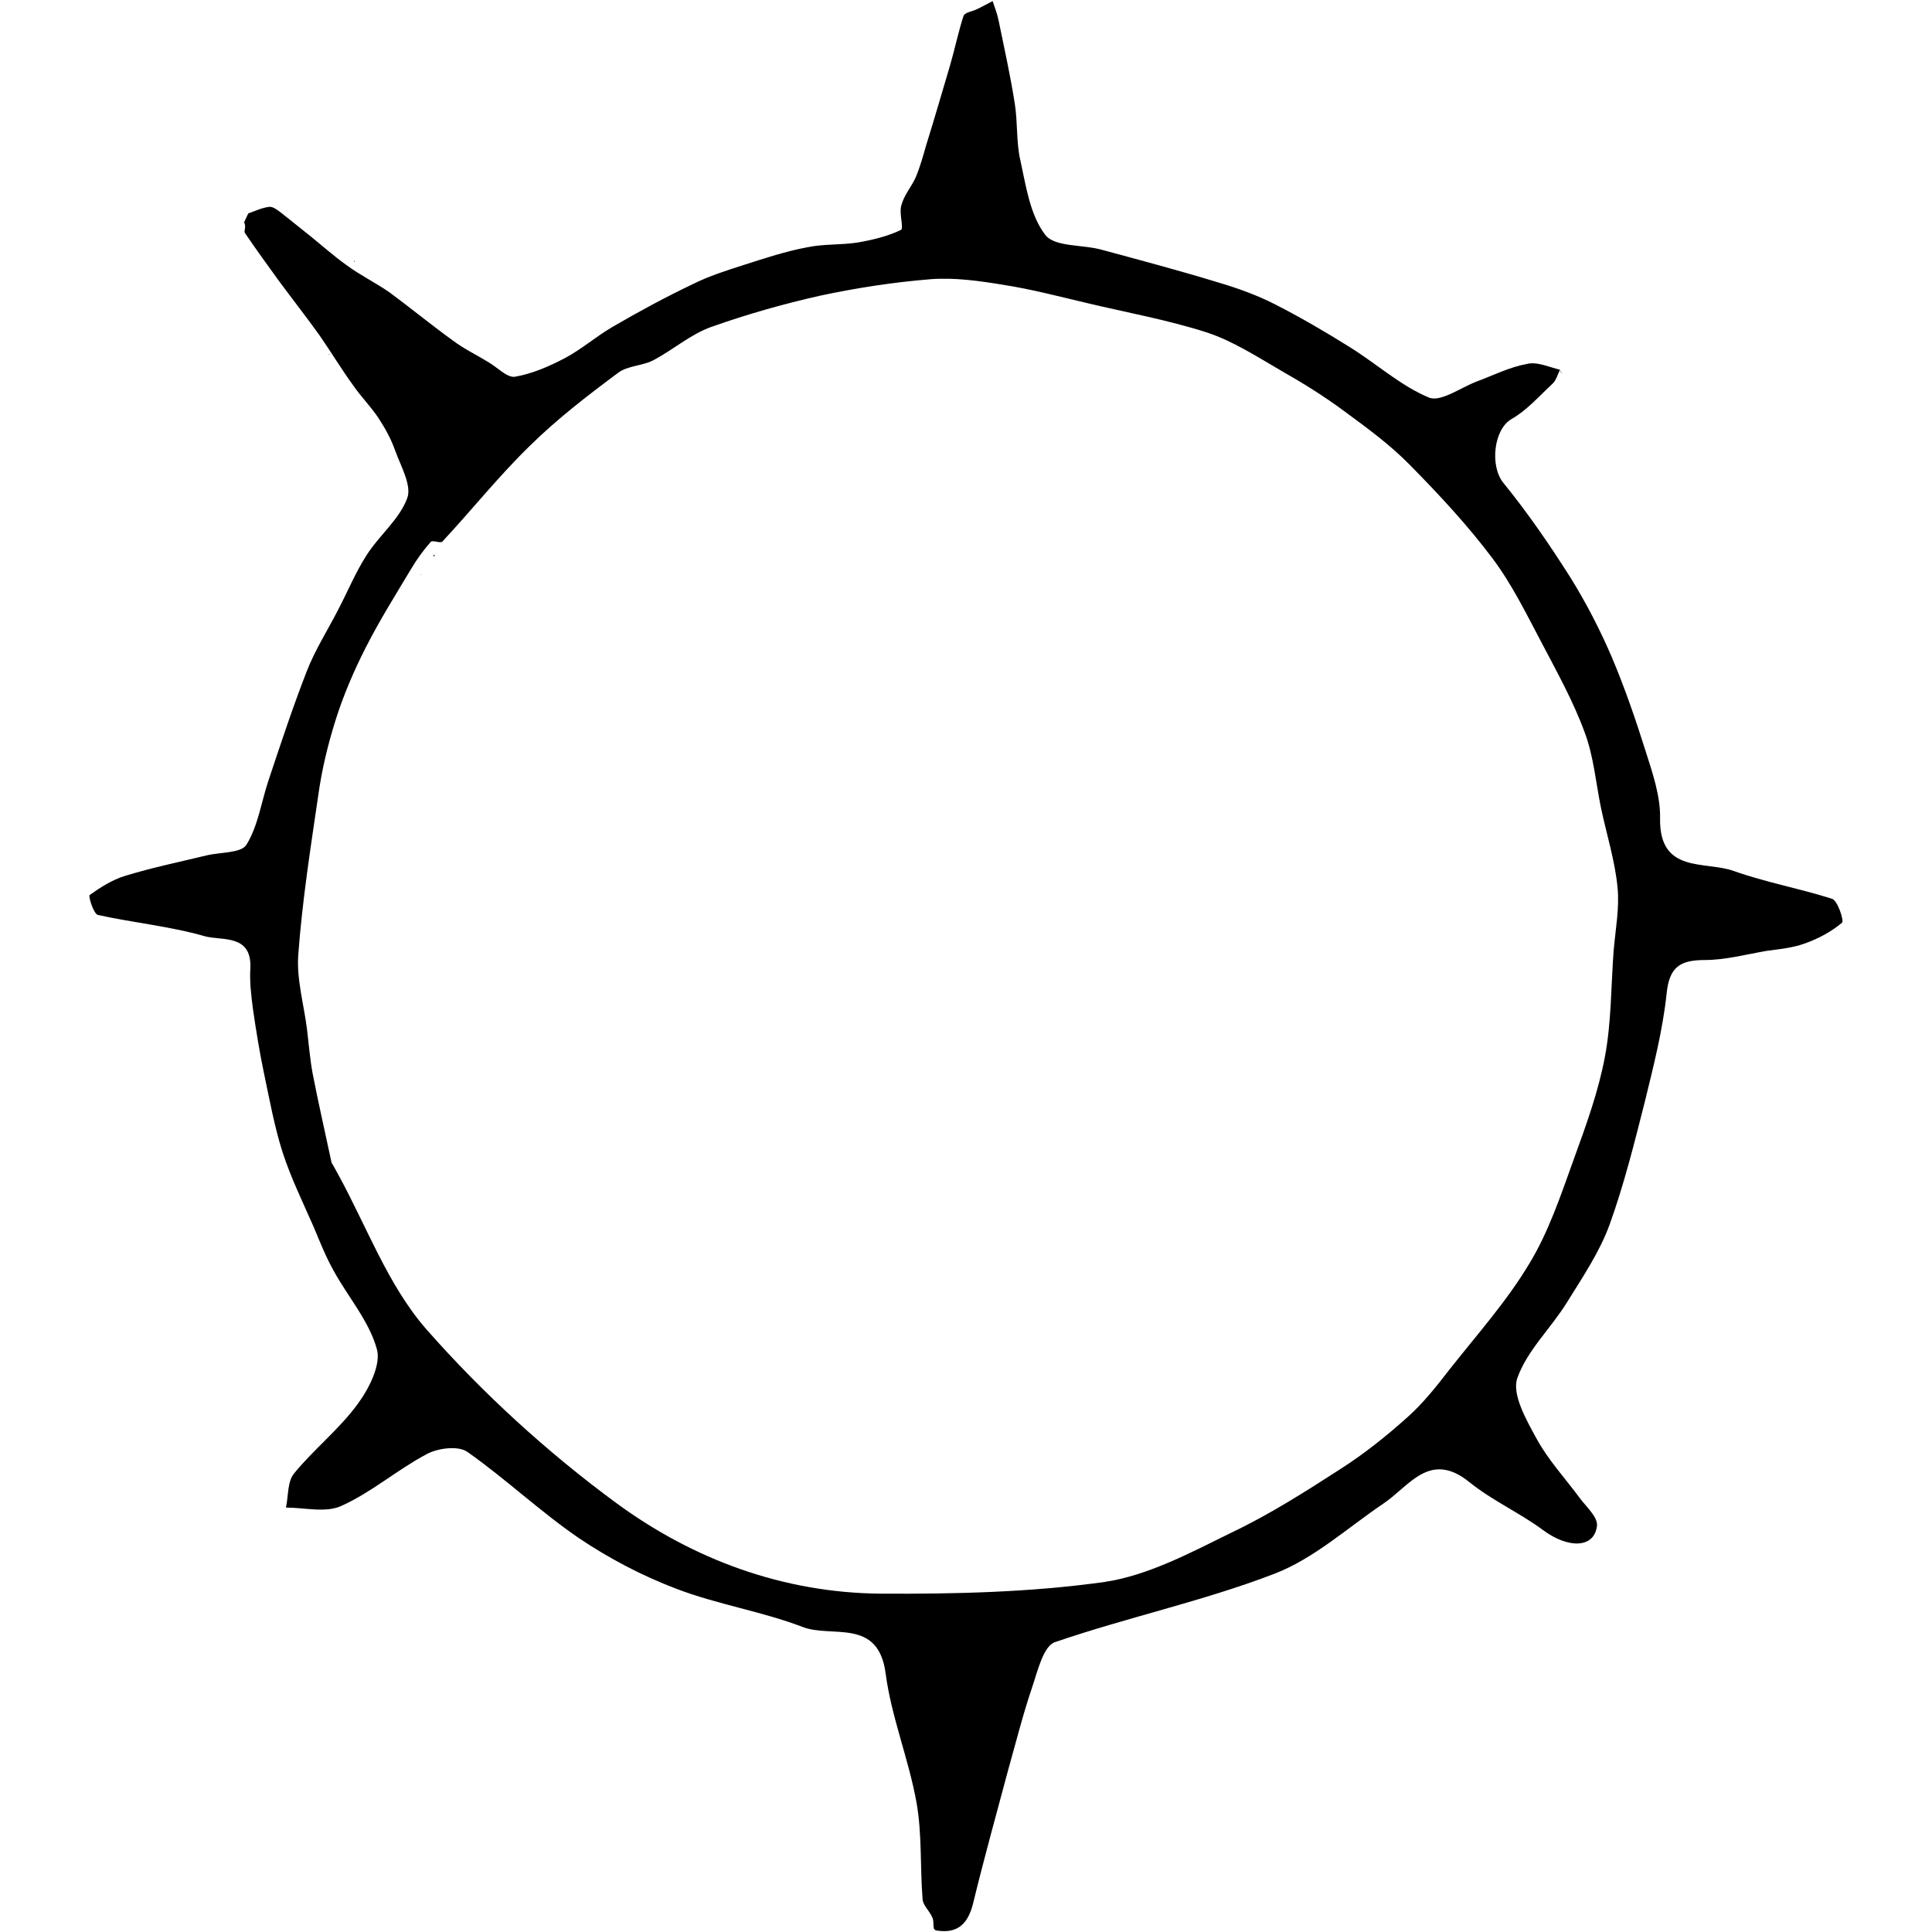
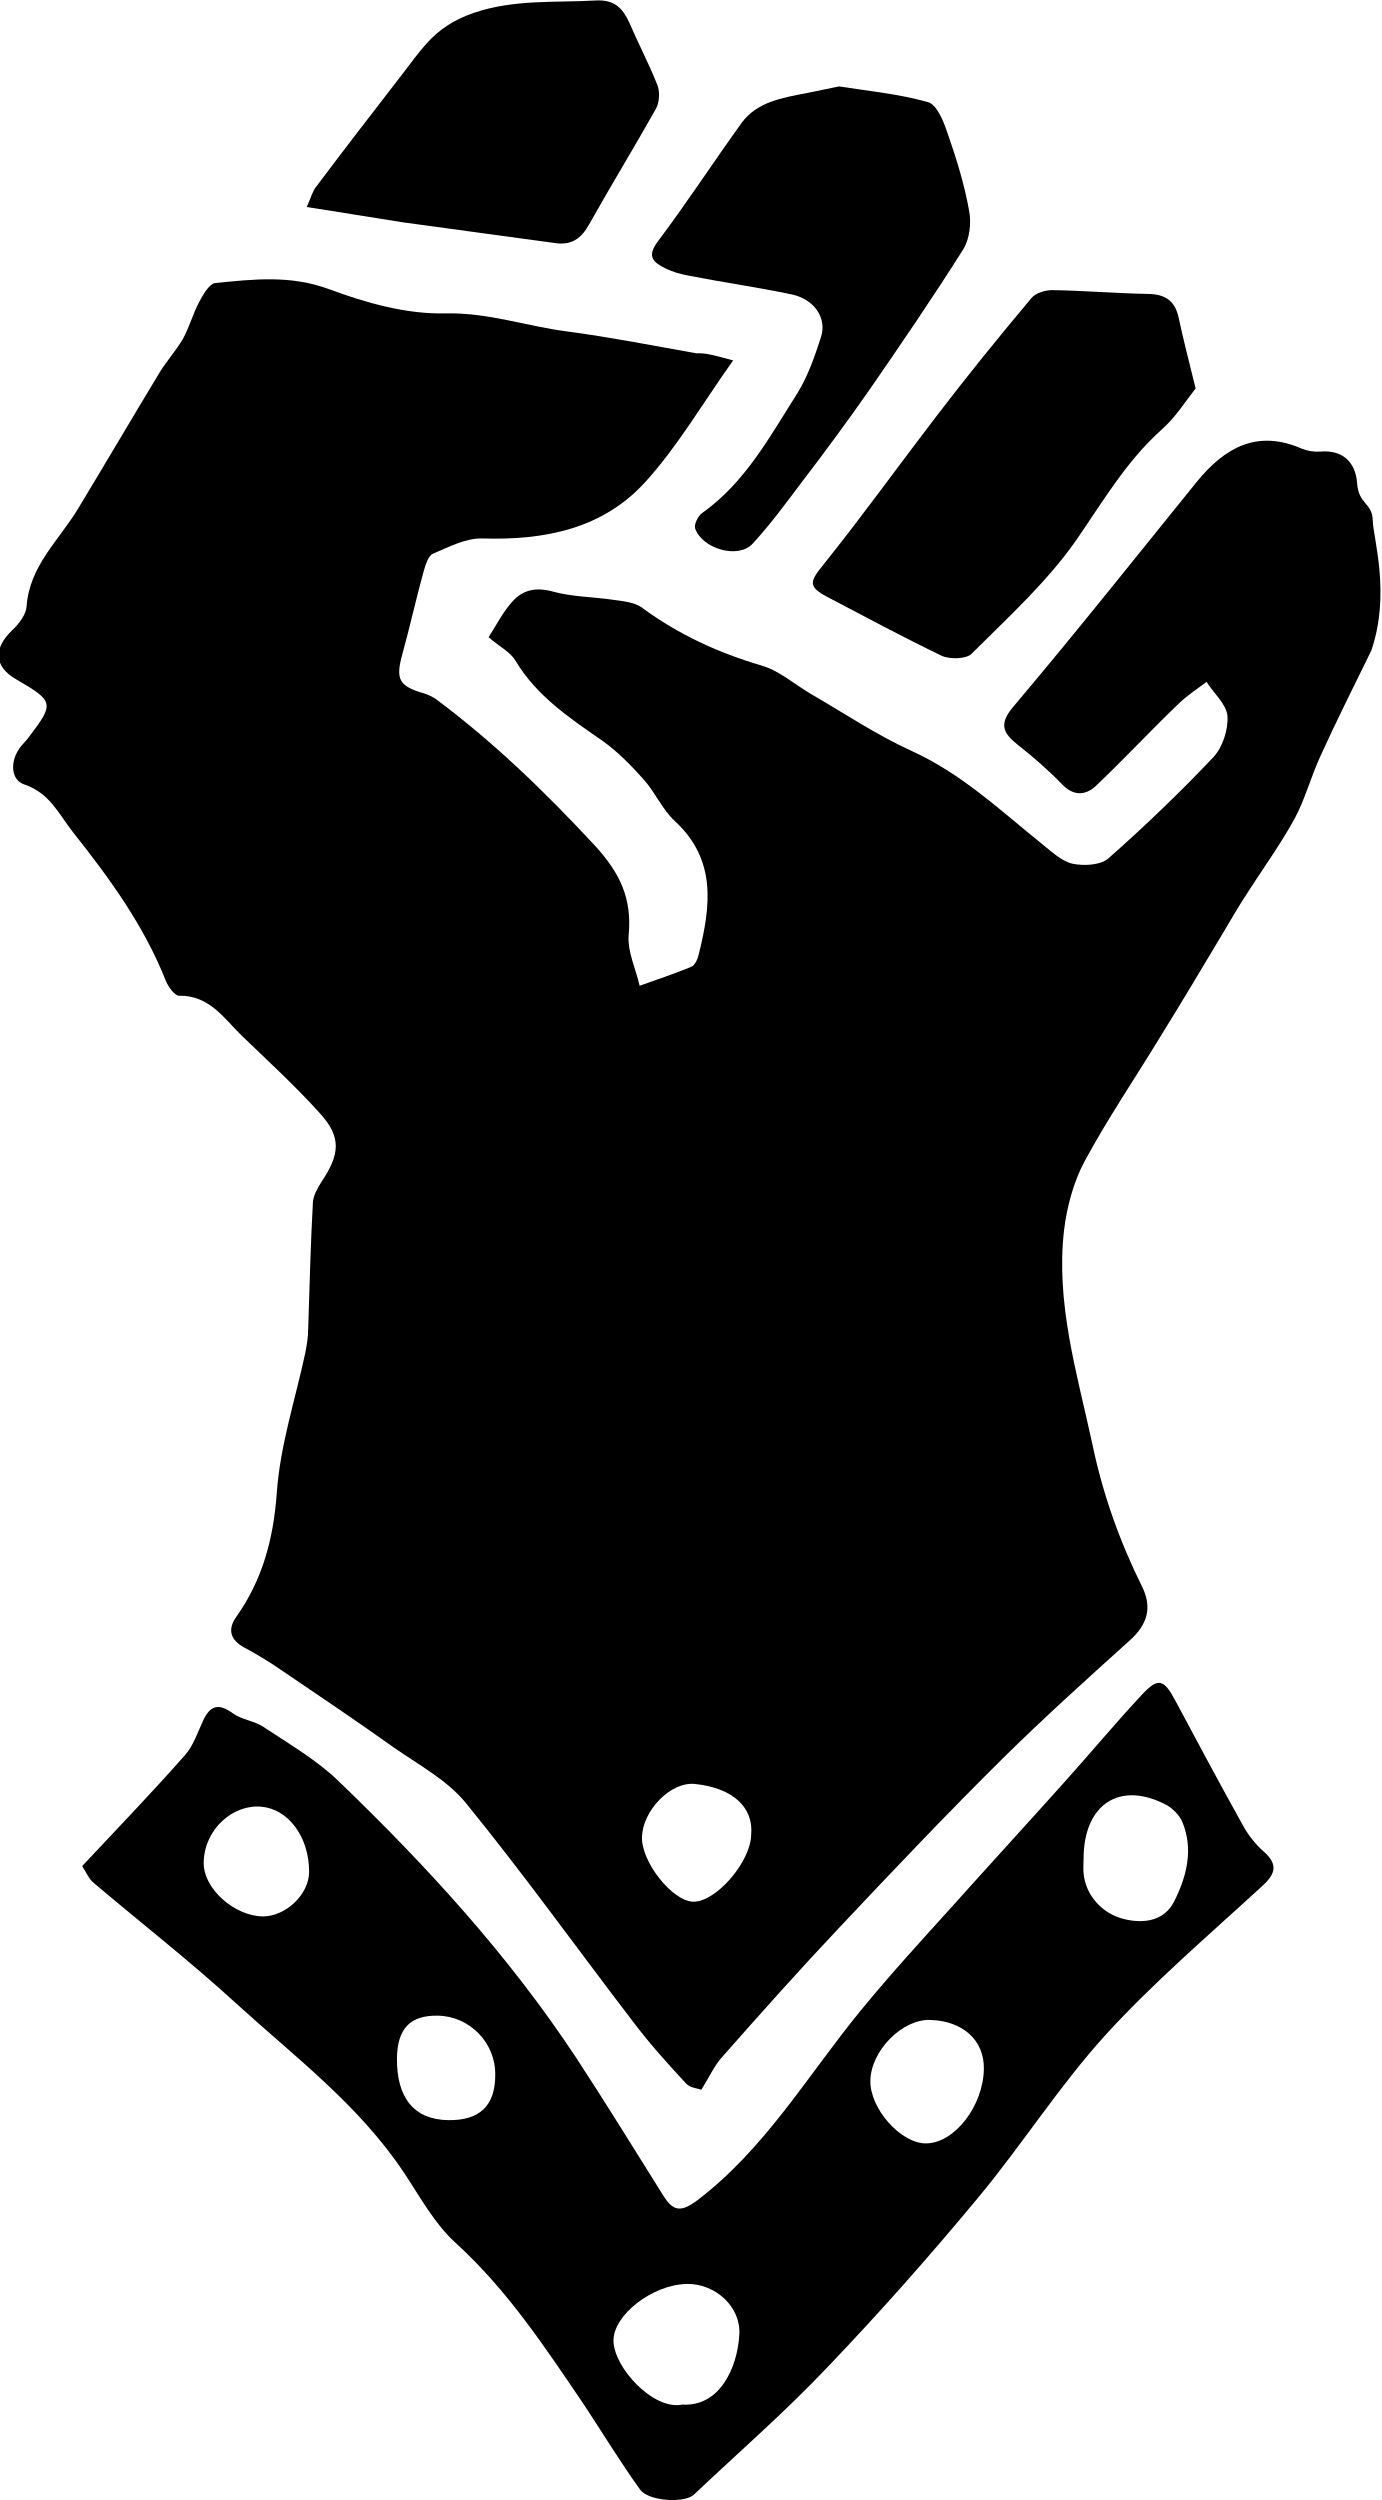
- <svg xmlns="http://www.w3.org/2000/svg" version="1.1" width="32" height="32" viewBox="0 0 32 32">
-   <path d="M25.842 6.12c-0.043 0.079-0.065 0.18-0.129 0.237-0.216 0.201-0.424 0.439-0.676 0.583-0.302 0.173-0.36 0.784-0.137 1.057 0.403 0.496 0.77 1.029 1.115 1.575 0.259 0.417 0.489 0.863 0.683 1.316 0.216 0.511 0.396 1.036 0.561 1.561 0.115 0.36 0.245 0.741 0.237 1.108-0.014 0.921 0.748 0.698 1.223 0.87 0.525 0.187 1.086 0.288 1.626 0.46 0.093 0.029 0.201 0.367 0.165 0.396-0.18 0.151-0.396 0.266-0.619 0.345-0.201 0.072-0.424 0.094-0.633 0.122-0.338 0.058-0.683 0.151-1.021 0.151-0.41 0-0.59 0.115-0.633 0.561-0.065 0.604-0.216 1.194-0.36 1.784-0.173 0.683-0.345 1.374-0.583 2.035-0.165 0.453-0.446 0.87-0.705 1.287-0.266 0.432-0.669 0.806-0.827 1.266-0.086 0.266 0.151 0.683 0.316 0.985 0.194 0.36 0.482 0.669 0.726 1 0.108 0.144 0.295 0.309 0.28 0.453-0.043 0.374-0.475 0.381-0.892 0.072-0.388-0.288-0.842-0.489-1.216-0.791-0.662-0.539-1 0.065-1.431 0.352-0.597 0.403-1.151 0.913-1.813 1.165-1.18 0.453-2.431 0.719-3.625 1.129-0.194 0.065-0.288 0.482-0.381 0.755-0.151 0.446-0.266 0.906-0.396 1.367-0.194 0.726-0.396 1.453-0.575 2.187-0.079 0.331-0.237 0.525-0.604 0.468-0.022 0-0.050-0.022-0.050-0.036-0.014-0.065 0-0.137-0.029-0.187-0.043-0.101-0.151-0.194-0.158-0.295-0.043-0.532-0.007-1.079-0.101-1.604-0.129-0.719-0.417-1.417-0.511-2.136-0.122-0.928-0.892-0.583-1.374-0.77-0.676-0.259-1.417-0.374-2.093-0.633-0.568-0.216-1.115-0.503-1.618-0.842-0.64-0.439-1.208-0.978-1.841-1.424-0.151-0.108-0.489-0.065-0.676 0.036-0.489 0.259-0.913 0.633-1.41 0.856-0.259 0.122-0.611 0.029-0.921 0.029 0.043-0.194 0.022-0.432 0.137-0.568 0.324-0.396 0.741-0.726 1.043-1.136 0.194-0.259 0.403-0.669 0.324-0.928-0.129-0.46-0.475-0.856-0.712-1.287-0.129-0.23-0.23-0.482-0.331-0.726-0.18-0.41-0.381-0.82-0.518-1.244-0.137-0.432-0.216-0.878-0.309-1.316-0.072-0.345-0.129-0.698-0.18-1.050-0.029-0.223-0.058-0.453-0.043-0.683 0.022-0.568-0.475-0.446-0.755-0.525-0.575-0.165-1.18-0.223-1.769-0.352-0.072-0.014-0.165-0.316-0.137-0.331 0.18-0.129 0.374-0.252 0.583-0.316 0.446-0.137 0.899-0.23 1.345-0.338 0.23-0.058 0.583-0.036 0.669-0.18 0.194-0.316 0.245-0.712 0.367-1.072 0.201-0.604 0.403-1.216 0.633-1.805 0.137-0.352 0.345-0.676 0.518-1.014 0.158-0.302 0.288-0.619 0.468-0.899 0.209-0.331 0.547-0.597 0.676-0.949 0.079-0.209-0.108-0.532-0.201-0.791-0.065-0.187-0.165-0.367-0.273-0.532-0.122-0.187-0.288-0.352-0.417-0.539-0.194-0.266-0.367-0.554-0.561-0.834-0.216-0.302-0.453-0.604-0.676-0.906-0.187-0.259-0.381-0.525-0.561-0.791-0.022-0.029 0.029-0.108-0.014-0.173 0.029-0.058 0.050-0.115 0.072-0.151 0.108-0.036 0.223-0.094 0.345-0.108 0.065-0.007 0.144 0.058 0.201 0.101 0.165 0.129 0.331 0.266 0.496 0.396 0.194 0.158 0.381 0.324 0.583 0.468 0.223 0.165 0.475 0.288 0.705 0.446 0.352 0.259 0.691 0.539 1.050 0.798 0.18 0.137 0.388 0.237 0.59 0.36 0.151 0.086 0.316 0.266 0.446 0.245 0.288-0.050 0.568-0.173 0.827-0.309 0.273-0.144 0.518-0.36 0.791-0.518 0.432-0.252 0.87-0.489 1.323-0.705 0.273-0.137 0.568-0.23 0.863-0.324 0.338-0.108 0.683-0.223 1.036-0.288 0.273-0.058 0.561-0.036 0.834-0.079 0.245-0.043 0.496-0.101 0.719-0.209 0.050-0.029-0.036-0.28 0.007-0.41 0.043-0.165 0.165-0.302 0.237-0.46 0.072-0.173 0.122-0.352 0.173-0.532 0.137-0.439 0.266-0.885 0.396-1.323 0.079-0.273 0.137-0.554 0.223-0.82 0.022-0.058 0.144-0.072 0.216-0.108 0.093-0.043 0.18-0.093 0.266-0.137 0.036 0.108 0.079 0.216 0.101 0.331 0.093 0.453 0.194 0.906 0.266 1.367 0.050 0.309 0.022 0.64 0.093 0.942 0.093 0.424 0.158 0.899 0.41 1.23 0.158 0.209 0.626 0.158 0.949 0.252 0.64 0.173 1.287 0.345 1.92 0.539 0.316 0.093 0.64 0.209 0.935 0.36 0.424 0.216 0.842 0.46 1.244 0.712 0.439 0.273 0.842 0.64 1.309 0.834 0.194 0.079 0.525-0.165 0.791-0.266 0.273-0.101 0.539-0.237 0.82-0.288 0.173-0.050 0.374 0.050 0.561 0.093v0zM5.494 19.261c0.014 0.022 0.058 0.101 0.101 0.18 0.475 0.863 0.827 1.841 1.46 2.568 0.935 1.064 2.007 2.043 3.15 2.884 1.273 0.935 2.762 1.489 4.38 1.503 1.237 0.007 2.489-0.022 3.711-0.194 0.726-0.108 1.431-0.489 2.107-0.82 0.633-0.302 1.23-0.683 1.82-1.064 0.381-0.245 0.748-0.539 1.086-0.842 0.259-0.23 0.482-0.511 0.698-0.791 0.453-0.575 0.949-1.129 1.323-1.755 0.324-0.532 0.525-1.144 0.741-1.741 0.201-0.554 0.403-1.108 0.511-1.683s0.101-1.165 0.144-1.748c0.029-0.352 0.101-0.719 0.065-1.065-0.043-0.439-0.18-0.87-0.273-1.309-0.086-0.417-0.122-0.863-0.273-1.259-0.187-0.511-0.46-1-0.712-1.482-0.252-0.475-0.489-0.964-0.813-1.395-0.41-0.547-0.885-1.057-1.367-1.546-0.324-0.331-0.705-0.611-1.079-0.885-0.338-0.252-0.698-0.475-1.064-0.683-0.396-0.23-0.784-0.482-1.216-0.626-0.647-0.209-1.331-0.331-1.992-0.489-0.46-0.108-0.921-0.23-1.388-0.302-0.396-0.065-0.798-0.122-1.194-0.093-0.619 0.050-1.23 0.144-1.834 0.273-0.611 0.137-1.216 0.309-1.805 0.518-0.345 0.122-0.633 0.381-0.964 0.554-0.18 0.093-0.424 0.086-0.583 0.209-0.503 0.374-1.007 0.762-1.453 1.201-0.511 0.496-0.964 1.065-1.453 1.59-0.029 0.036-0.165-0.029-0.194 0.007-0.122 0.137-0.23 0.288-0.324 0.446-0.259 0.432-0.525 0.856-0.755 1.309-0.194 0.381-0.367 0.784-0.496 1.194s-0.23 0.827-0.288 1.252c-0.129 0.877-0.266 1.755-0.331 2.64-0.029 0.403 0.093 0.82 0.144 1.223 0.029 0.245 0.050 0.496 0.093 0.734 0.093 0.482 0.201 0.949 0.316 1.489z" />
-   <path d="M5.444 5.868c0.007 0 0.014 0 0.022-0.007 0 0 0 0.007 0 0.007-0.007 0-0.014 0-0.022 0.007 0.007 0.007 0 0 0-0.007z" />
-   <path d="M25.842 6.12c0.007 0.022 0.014 0.036 0.022 0.058 0 0-0.007 0-0.007 0-0.007-0.014-0.007-0.036-0.014-0.058 0 0 0 0 0 0z" />
-   <path d="M5.868 4.336c0 0-0.007 0-0.007-0.007 0 0 0-0.007 0.007-0.007 0 0 0.007 0 0.007 0.007 0 0 0 0-0.007 0.007z" />
-   <path d="M7.192 9.191c0.007 0.007 0.007 0.014 0.007 0.022 0 0-0.007 0.007-0.007 0.007-0.007-0.007-0.007-0.014-0.014-0.022 0.007-0.007 0.007-0.007 0.014-0.007z" />
-   <path d="M6.962 9.522c0 0 0-0.007 0-0.007s0.007 0 0.007 0c0 0.007 0 0.014 0 0.014 0-0.007 0-0.007-0.007-0.007z" />
+ <svg xmlns="http://www.w3.org/2000/svg" version="1.1" width="566" height="1024" viewBox="0 0 566 1024">
+   <g id="icomoon-ignore">
+ </g>
+   <path d="M300.296 147.619c-12.836 18.088-22.756 35.203-35.787 49.595-17.504 19.449-41.427 24.117-66.905 23.339-6.807-0.194-13.809 3.501-20.227 6.224-1.945 0.778-3.112 4.668-3.89 7.391-3.112 11.281-5.64 22.756-8.752 34.036-2.723 9.919-1.361 12.836 8.752 15.754 1.75 0.583 3.695 1.361 5.251 2.528 23.728 17.699 44.733 38.12 64.96 59.904 10.308 11.281 15.17 21.589 13.809 36.564-0.583 6.807 2.917 13.809 4.473 20.811 7.002-2.528 14.198-4.862 21.2-7.78 1.556-0.583 2.723-3.501 3.112-5.446 4.862-19.644 7.196-38.509-9.919-54.263-5.057-4.668-7.974-11.67-12.642-16.921-5.057-5.64-10.503-11.281-16.726-15.754-13.42-9.336-27.034-18.282-35.787-32.869-2.139-3.695-6.613-5.835-11.086-9.725 3.112-4.862 5.835-10.308 9.725-14.587 4.279-4.862 9.725-6.029 16.726-4.084 7.78 2.139 16.337 2.139 24.311 3.306 4.084 0.583 8.752 0.972 11.864 3.112 14.976 11.086 31.508 18.671 49.401 23.923 7.196 2.139 13.225 7.585 19.838 11.475 13.809 7.974 27.034 16.921 41.621 23.534 20.422 9.336 36.175 24.311 53.096 37.926 3.89 3.112 8.169 7.196 12.642 8.169 4.668 0.972 11.475 0.583 14.587-2.139 14.976-13.225 29.368-27.034 42.983-41.427 3.89-4.084 6.224-11.475 5.835-16.921-0.389-4.862-5.64-9.336-8.558-14.003-4.084 3.112-8.363 5.835-12.058 9.53-11.281 10.892-21.978 22.367-33.453 33.258-4.084 3.695-8.947 4.084-13.614-0.778-5.64-5.835-11.67-11.086-18.088-16.143s-7.974-8.752-1.556-16.143c25.478-30.146 49.984-61.070 74.879-91.8 11.475-14.003 24.7-21.394 42.983-13.42 2.334 0.972 5.057 1.361 7.585 1.167 9.336-0.778 14.392 4.668 14.976 12.836 0.583 8.947 6.224 7.974 6.418 15.365s7.391 29.952-0.583 53.291c-7.391 15.17-14.392 28.979-20.811 43.177-3.89 8.363-6.224 17.504-10.503 25.478-5.835 10.697-13.031 20.616-19.644 30.924-3.695 5.64-7.002 11.475-10.503 17.31-8.363 14.003-16.726 28.007-25.284 41.816-10.308 16.921-21.394 33.258-30.73 50.568-4.473 8.363-7.196 18.477-8.363 28.007-3.501 29.952 5.251 58.542 11.475 87.327 4.279 20.616 11.086 39.871 20.422 58.737 4.279 8.558 2.334 15.559-5.057 22.172-17.699 15.948-35.398 31.897-52.318 48.623-22.561 22.367-44.539 45.511-66.322 68.656-16.532 17.504-32.48 35.398-48.428 53.485-3.112 3.501-5.057 7.974-8.363 13.225-1.556-0.583-4.668-0.778-6.224-2.528-7.391-7.974-14.781-16.143-21.394-24.895-22.95-29.952-44.928-60.681-68.85-90.050-7.585-9.336-19.255-15.559-29.563-22.756-14.976-10.697-30.341-21.005-45.511-31.313-5.057-3.501-10.114-6.613-15.559-9.53-5.835-3.112-7.002-7.391-3.501-12.447 10.892-15.365 15.365-32.091 16.726-51.151 1.361-19.255 7.585-38.12 11.67-57.181 0.583-3.112 1.167-6.418 1.167-9.53 0.583-17.31 0.972-34.814 1.945-52.124 0.194-2.917 1.945-5.835 3.501-8.363 7.585-11.281 8.169-18.282-0.389-27.812-10.114-11.281-21.394-21.589-32.286-32.091-7.391-7.196-13.225-16.532-25.673-16.337-1.75 0-4.473-3.695-5.446-6.224-8.947-22.561-22.95-41.816-37.926-60.681-5.835-7.391-9.53-16.143-20.033-19.644-5.251-1.75-5.835-8.752-2.334-14.198 1.167-1.945 2.917-3.306 4.279-5.251 10.503-13.809 10.308-14.587-5.446-23.728-8.947-5.251-9.141-12.642-1.361-20.033 2.723-2.528 5.64-6.418 5.835-9.725 1.167-16.532 13.225-27.034 21.005-39.871 11.281-18.671 22.367-37.537 33.647-56.208 2.917-4.668 6.613-8.752 9.336-13.42 2.723-4.862 4.084-10.308 6.807-15.365 1.556-2.917 4.084-7.391 6.613-7.585 15.559-1.556 30.73-3.306 46.484 2.528 15.17 5.64 31.702 10.308 47.651 9.919 17.504-0.389 33.258 5.251 49.79 7.391 17.699 2.334 35.398 5.835 52.902 8.947 4.279-0.194 7.78 0.972 15.17 2.917zM307.686 751.322c0.972-10.892-7.391-19.060-23.145-20.616-9.919-0.972-21.2 10.892-21.589 21.589-0.389 10.308 12.447 26.451 21.005 26.645 9.336 0.194 23.728-16.532 23.728-27.618z" />
+   <path d="M33.647 764.353c14.781-15.754 28.785-30.341 42.010-45.317 3.501-3.89 5.251-9.336 7.585-14.392 2.917-6.224 6.418-7.002 12.058-2.917 3.695 2.723 8.947 3.112 12.642 5.64 10.503 7.002 21.978 13.614 30.924 22.367 35.981 34.62 69.434 71.184 97.051 113 12.253 18.671 23.923 37.731 35.787 56.597 3.89 6.224 7.002 7.002 13.614 2.139 28.007-21.2 45.317-51.151 67.1-77.797 12.253-14.976 25.284-29.174 38.12-43.372 14.976-16.726 30.146-33.258 45.122-49.984 10.697-11.864 21.005-24.311 31.897-35.981 6.807-7.391 9.141-6.613 13.809 2.139 9.141 17.115 18.282 34.231 27.812 51.346 2.139 3.89 5.057 7.585 8.363 10.503 6.613 5.835 4.473 9.725-1.167 14.781-21.589 19.838-43.955 38.898-63.793 60.681-18.671 20.616-33.842 44.539-51.735 66.127-19.838 23.923-40.454 47.262-62.043 69.823-17.31 18.282-36.37 34.814-54.652 52.124-3.695 3.501-18.477 2.723-21.978-2.139-7.974-11.086-15.17-22.95-22.756-34.425-15.948-23.534-31.508-47.262-52.902-66.711-8.558-7.78-14.392-18.671-21.005-28.59-18.477-27.812-44.928-47.651-69.045-69.628-18.671-17.115-38.704-32.675-58.153-49.206-1.945-1.556-3.112-4.473-4.668-6.807zM279.485 984.907c15.365 0.972 22.561-15.17 23.339-28.59 0.778-11.475-9.919-21.005-21.394-20.811-14.198 0.194-30.341 12.836-30.146 23.339 0.194 11.086 16.532 28.59 28.201 26.062zM402.987 847.401c0.194-11.67-8.558-19.644-21.978-20.033-11.475-0.389-24.311 12.642-24.506 24.895-0.194 11.475 12.447 25.673 22.756 25.673 11.67 0 23.534-15.365 23.728-30.535zM443.831 761.436c0 1.945-0.194 3.89 0 5.835 0.778 8.947 7.585 16.726 16.921 18.866 8.363 1.945 16.337 0.389 20.227-7.391 5.057-10.114 7.974-21.2 3.306-32.48-1.167-2.723-3.695-5.251-6.224-6.807-19.255-10.308-34.231-0.583-34.231 21.978zM126.614 766.687c0-14.587-8.752-25.673-19.449-26.645-11.475-1.167-23.339 8.947-23.728 22.561-0.389 10.892 12.642 22.367 24.506 22.367 9.336-0.194 18.671-9.141 18.671-18.282zM183.6 868.406c12.836 0.194 19.255-5.835 19.255-18.477 0.194-13.225-10.503-24.117-23.534-24.311-11.281-0.194-16.532 5.251-16.726 17.31-0.194 16.337 7.002 25.284 21.005 25.478z" />
+   <path d="M489.731 159.094c-4.279 5.446-8.363 12.058-14.198 17.115-14.198 12.836-23.534 28.785-34.231 44.344-12.058 17.504-28.201 32.091-43.372 47.262-2.139 2.139-8.947 2.334-12.253 0.778-15.754-7.585-31.313-15.948-46.873-24.117-7.974-4.279-7.196-6.224-1.361-13.42 15.754-19.644 30.535-40.26 45.9-60.292 12.642-16.532 25.673-32.675 39.093-48.623 1.75-2.139 5.64-3.306 8.558-3.306 13.225 0.194 26.451 1.361 39.482 1.556 6.807 0.194 10.697 2.723 12.253 9.53 1.945 9.141 4.279 18.088 7.002 29.174z" />
+   <path d="M343.667 35.398c12.447 1.945 24.7 3.112 36.37 6.418 3.695 0.972 6.418 7.78 7.974 12.447 3.695 10.503 7.002 21.2 8.947 32.091 0.972 5.057 0.194 11.67-2.528 15.948-12.253 19.449-25.284 38.509-38.315 57.375-8.947 12.836-18.282 25.478-27.812 37.926-6.418 8.558-12.836 17.31-20.033 25.089-5.835 6.418-20.616 2.139-23.534-6.224-0.583-1.556 1.167-5.057 2.723-6.224 17.893-12.642 28.007-31.702 39.287-49.401 4.279-7.002 7.002-14.976 9.53-22.756s-2.723-15.559-12.058-17.504c-13.809-2.917-27.812-4.862-41.621-7.585-3.501-0.583-7.002-1.556-10.114-3.112-4.668-2.334-7.78-4.668-3.112-10.892 11.864-15.754 22.756-32.48 34.231-48.428 6.418-8.947 16.921-10.503 26.84-12.447 4.862-0.972 9.336-1.945 13.225-2.723z" />
+   <path d="M125.642 84.798c1.75-3.89 2.334-6.418 3.89-8.363 11.67-15.559 23.728-31.119 35.592-46.484 3.112-4.084 6.224-8.363 9.53-12.058 5.251-5.835 11.086-9.725 19.449-12.642 16.726-5.64 33.258-4.084 49.984-5.057 7.585-0.389 10.892 3.112 13.614 8.947 3.695 8.558 7.974 16.726 11.475 25.478 1.167 2.723 0.972 7.002-0.389 9.725-8.947 15.948-18.477 31.508-27.423 47.456-3.112 5.64-7.002 8.752-13.809 7.78-21.005-2.917-42.010-5.64-62.821-8.558-12.642-1.945-25.089-4.084-39.093-6.224z" />
</svg>
